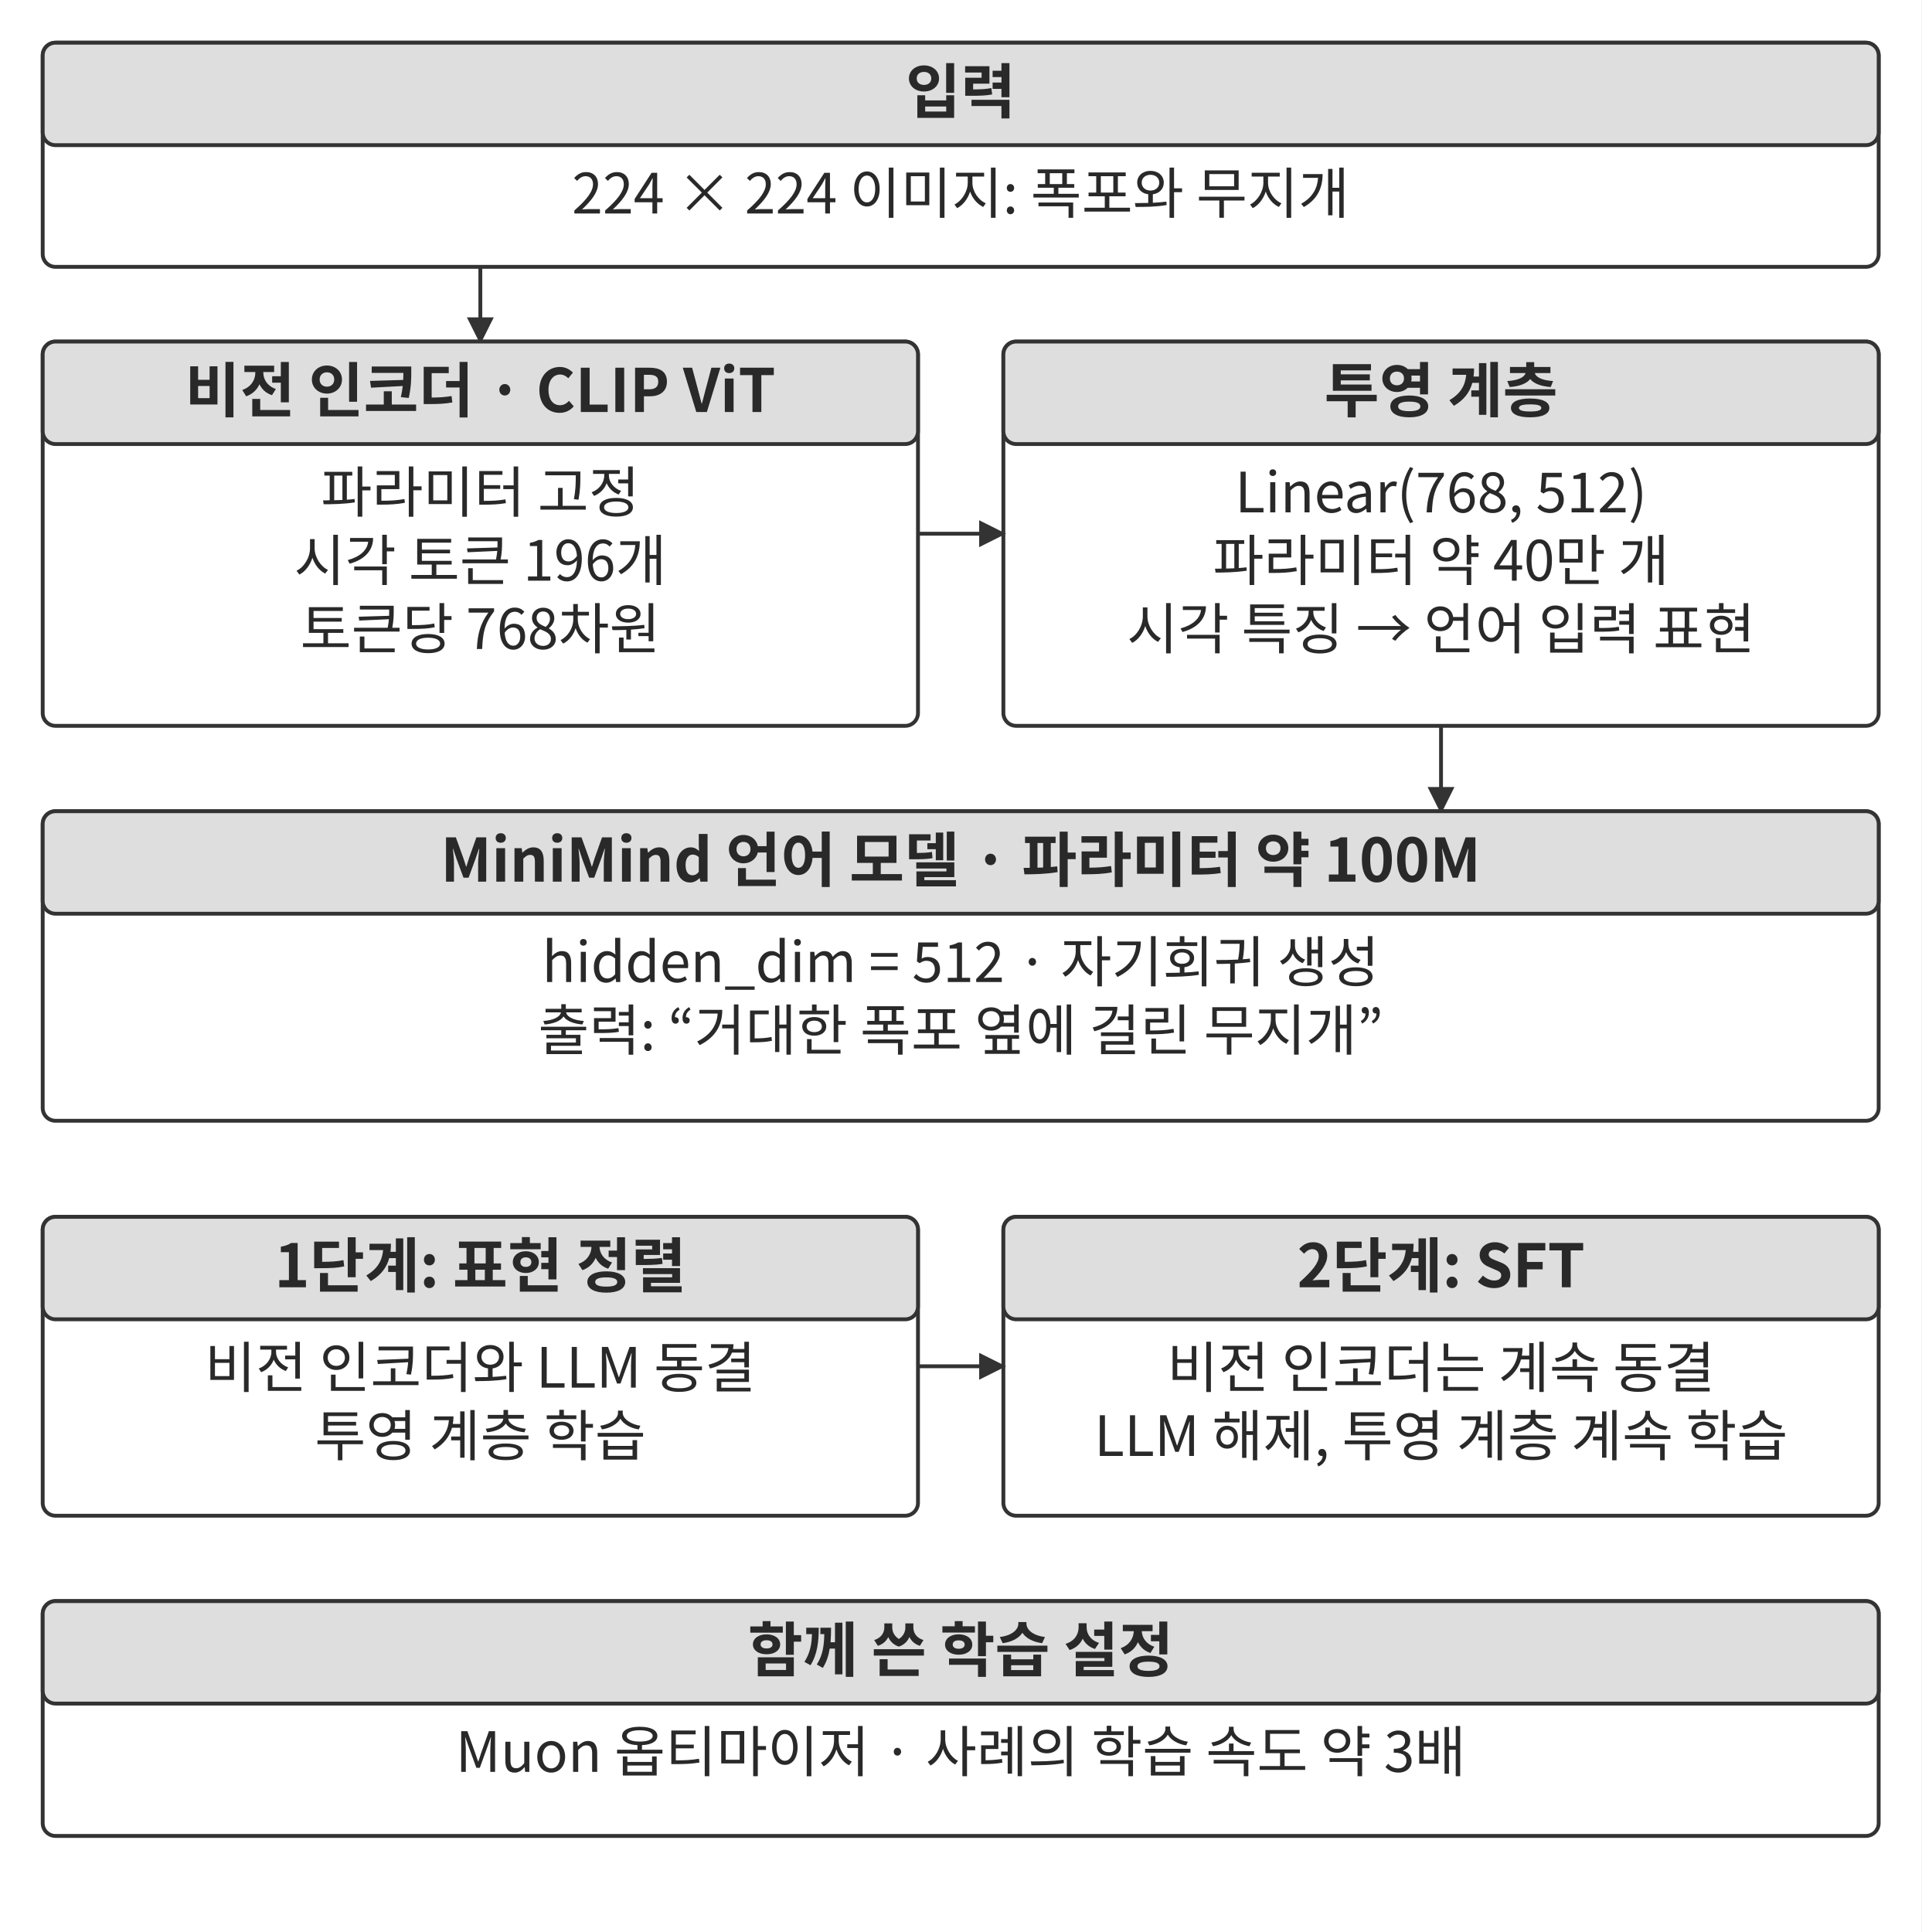
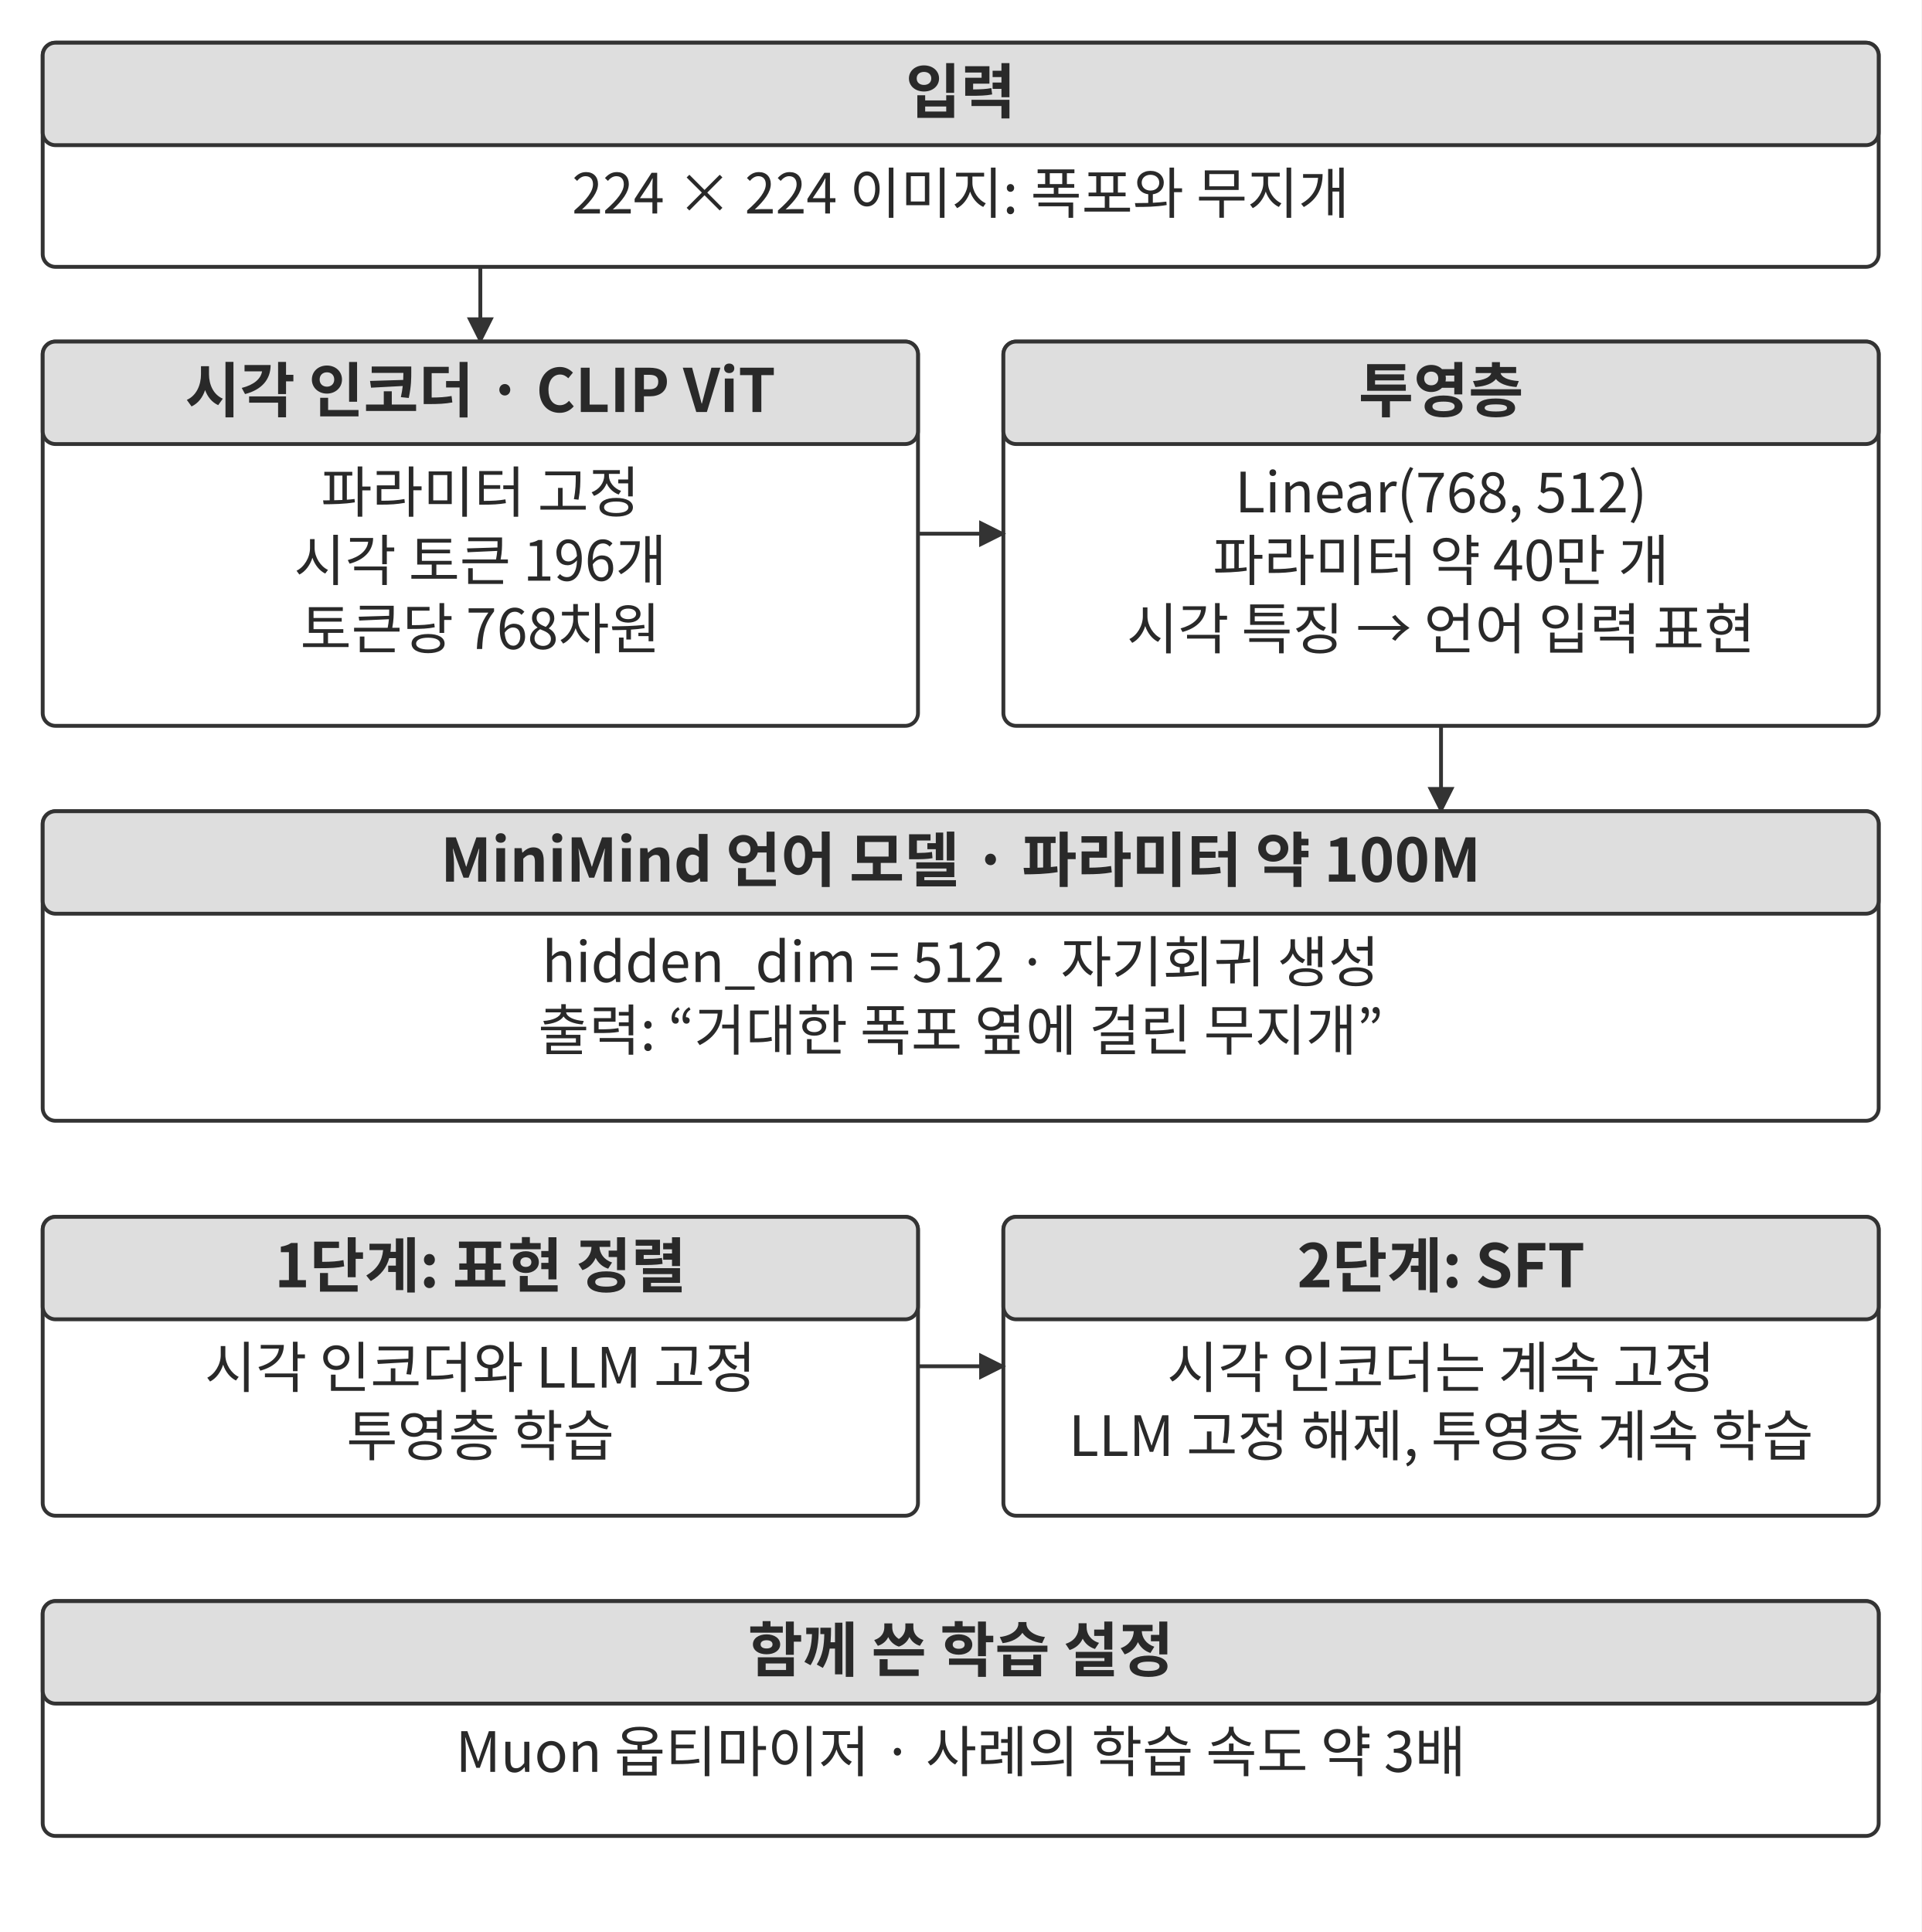
<svg xmlns="http://www.w3.org/2000/svg" width="106.000mm" height="106.589mm" viewBox="0 0 900 905" role="img" aria-labelledby="title desc">
  <defs>
    <marker id="arrow" viewBox="0 0 10 10" refX="9" refY="5" markerWidth="7" markerHeight="7" orient="auto-start-reverse">
      <path d="M0 0 L10 5 L0 10 Z" fill="#333333" />
    </marker>
  </defs>
  <rect width="900" height="905" fill="#ffffff" y="0" />
  <rect x="20" y="20" width="860" height="105" rx="6" fill="#ffffff" stroke="#333333" stroke-width="1.8" />
  <rect x="20" y="20" width="860" height="48" rx="6" fill="#dedede" stroke="#333333" stroke-width="1.8" />
  <text x="450" y="53" text-anchor="middle" font-family="&quot;Noto Sans CJK KR&quot;, &quot;Source Han Sans KR&quot;, &quot;Apple SD Gothic Neo&quot;, &quot;Malgun Gothic&quot;, sans-serif" font-size="28.0" font-weight="700" fill="#292929">입력</text>
  <text x="450" y="100" text-anchor="middle" font-family="&quot;Noto Sans CJK KR&quot;, &quot;Source Han Sans KR&quot;, &quot;Apple SD Gothic Neo&quot;, &quot;Malgun Gothic&quot;, sans-serif" font-size="26.0" font-weight="400" fill="#292929">224 × 224 이미지: 폭포와 무지개</text>
  <path d="M225 125 L225 160" fill="none" stroke="#333333" stroke-width="1.8" marker-end="url(#arrow)" />
  <rect x="20" y="160" width="410" height="180" rx="6" fill="#ffffff" stroke="#333333" stroke-width="1.8" />
  <rect x="20" y="160" width="410" height="48" rx="6" fill="#dedede" stroke="#333333" stroke-width="1.8" />
-   <text x="225" y="193" text-anchor="middle" font-family="&quot;Noto Sans CJK KR&quot;, &quot;Source Han Sans KR&quot;, &quot;Apple SD Gothic Neo&quot;, &quot;Malgun Gothic&quot;, sans-serif" font-size="28.0" font-weight="700" fill="#292929">비전 인코더 · CLIP ViT</text>
+   <text x="225" y="193" text-anchor="middle" font-family="&quot;Noto Sans CJK KR&quot;, &quot;Source Han Sans KR&quot;, &quot;Apple SD Gothic Neo&quot;, &quot;Malgun Gothic&quot;, sans-serif" font-size="28.0" font-weight="700" fill="#292929">시각 인코더 · CLIP ViT</text>
  <text x="225" y="240" text-anchor="middle" font-family="&quot;Noto Sans CJK KR&quot;, &quot;Source Han Sans KR&quot;, &quot;Apple SD Gothic Neo&quot;, &quot;Malgun Gothic&quot;, sans-serif" font-size="26.0" font-weight="400" fill="#292929">파라미터 고정</text>
  <text x="225" y="272" text-anchor="middle" font-family="&quot;Noto Sans CJK KR&quot;, &quot;Source Han Sans KR&quot;, &quot;Apple SD Gothic Neo&quot;, &quot;Malgun Gothic&quot;, sans-serif" font-size="26.0" font-weight="400" fill="#292929">시각 토큰 196개</text>
  <text x="225" y="304" text-anchor="middle" font-family="&quot;Noto Sans CJK KR&quot;, &quot;Source Han Sans KR&quot;, &quot;Apple SD Gothic Neo&quot;, &quot;Malgun Gothic&quot;, sans-serif" font-size="26.0" font-weight="400" fill="#292929">토큰당 768차원</text>
  <rect x="470" y="160" width="410" height="180" rx="6" fill="#ffffff" stroke="#333333" stroke-width="1.8" />
  <rect x="470" y="160" width="410" height="48" rx="6" fill="#dedede" stroke="#333333" stroke-width="1.8" />
-   <text x="675" y="193" text-anchor="middle" font-family="&quot;Noto Sans CJK KR&quot;, &quot;Source Han Sans KR&quot;, &quot;Apple SD Gothic Neo&quot;, &quot;Malgun Gothic&quot;, sans-serif" font-size="28.0" font-weight="700" fill="#292929">투영 계층</text>
+   <text x="675" y="193" text-anchor="middle" font-family="&quot;Noto Sans CJK KR&quot;, &quot;Source Han Sans KR&quot;, &quot;Apple SD Gothic Neo&quot;, &quot;Malgun Gothic&quot;, sans-serif" font-size="28.0" font-weight="700" fill="#292929">투영층</text>
  <text x="675" y="240" text-anchor="middle" font-family="&quot;Noto Sans CJK KR&quot;, &quot;Source Han Sans KR&quot;, &quot;Apple SD Gothic Neo&quot;, &quot;Malgun Gothic&quot;, sans-serif" font-size="26.0" font-weight="400" fill="#292929">Linear(768, 512)</text>
  <text x="675" y="272" text-anchor="middle" font-family="&quot;Noto Sans CJK KR&quot;, &quot;Source Han Sans KR&quot;, &quot;Apple SD Gothic Neo&quot;, &quot;Malgun Gothic&quot;, sans-serif" font-size="26.0" font-weight="400" fill="#292929">파라미터 약 40만 개</text>
  <text x="675" y="304" text-anchor="middle" font-family="&quot;Noto Sans CJK KR&quot;, &quot;Source Han Sans KR&quot;, &quot;Apple SD Gothic Neo&quot;, &quot;Malgun Gothic&quot;, sans-serif" font-size="26.0" font-weight="400" fill="#292929">시각 특징 → 언어 입력 표현</text>
  <path d="M430 250 L470 250" fill="none" stroke="#333333" stroke-width="1.8" marker-end="url(#arrow)" />
  <path d="M675 340 L675 380" fill="none" stroke="#333333" stroke-width="1.8" marker-end="url(#arrow)" />
  <rect x="20" y="380" width="860" height="145" rx="6" fill="#ffffff" stroke="#333333" stroke-width="1.8" />
  <rect x="20" y="380" width="860" height="48" rx="6" fill="#dedede" stroke="#333333" stroke-width="1.8" />
  <text x="450" y="413" text-anchor="middle" font-family="&quot;Noto Sans CJK KR&quot;, &quot;Source Han Sans KR&quot;, &quot;Apple SD Gothic Neo&quot;, &quot;Malgun Gothic&quot;, sans-serif" font-size="28.0" font-weight="700" fill="#292929">MiniMind 언어 모델 · 파라미터 약 100M</text>
  <text x="450" y="460" text-anchor="middle" font-family="&quot;Noto Sans CJK KR&quot;, &quot;Source Han Sans KR&quot;, &quot;Apple SD Gothic Neo&quot;, &quot;Malgun Gothic&quot;, sans-serif" font-size="26.0" font-weight="400" fill="#292929">hidden_dim = 512 · 자기회귀 생성</text>
  <text x="450" y="492" text-anchor="middle" font-family="&quot;Noto Sans CJK KR&quot;, &quot;Source Han Sans KR&quot;, &quot;Apple SD Gothic Neo&quot;, &quot;Malgun Gothic&quot;, sans-serif" font-size="26.0" font-weight="400" fill="#292929">출력: “거대한 폭포 옆에 걸린 무지개”</text>
  <rect x="20" y="570" width="410" height="140" rx="6" fill="#ffffff" stroke="#333333" stroke-width="1.8" />
  <rect x="20" y="570" width="410" height="48" rx="6" fill="#dedede" stroke="#333333" stroke-width="1.8" />
  <text x="225" y="603" text-anchor="middle" font-family="&quot;Noto Sans CJK KR&quot;, &quot;Source Han Sans KR&quot;, &quot;Apple SD Gothic Neo&quot;, &quot;Malgun Gothic&quot;, sans-serif" font-size="28.0" font-weight="700" fill="#292929">1단계: 표현 정렬</text>
-   <text x="225" y="650" text-anchor="middle" font-family="&quot;Noto Sans CJK KR&quot;, &quot;Source Han Sans KR&quot;, &quot;Apple SD Gothic Neo&quot;, &quot;Malgun Gothic&quot;, sans-serif" font-size="26.0" font-weight="400" fill="#292929">비전 인코더와 LLM 동결</text>
-   <text x="225" y="682" text-anchor="middle" font-family="&quot;Noto Sans CJK KR&quot;, &quot;Source Han Sans KR&quot;, &quot;Apple SD Gothic Neo&quot;, &quot;Malgun Gothic&quot;, sans-serif" font-size="26.0" font-weight="400" fill="#292929">투영 계층 학습</text>
+   <text x="225" y="650" text-anchor="middle" font-family="&quot;Noto Sans CJK KR&quot;, &quot;Source Han Sans KR&quot;, &quot;Apple SD Gothic Neo&quot;, &quot;Malgun Gothic&quot;, sans-serif" font-size="26.0" font-weight="400" fill="#292929">시각 인코더와 LLM 고정</text>
+   <text x="225" y="682" text-anchor="middle" font-family="&quot;Noto Sans CJK KR&quot;, &quot;Source Han Sans KR&quot;, &quot;Apple SD Gothic Neo&quot;, &quot;Malgun Gothic&quot;, sans-serif" font-size="26.0" font-weight="400" fill="#292929">투영층 학습</text>
  <rect x="470" y="570" width="410" height="140" rx="6" fill="#ffffff" stroke="#333333" stroke-width="1.8" />
  <rect x="470" y="570" width="410" height="48" rx="6" fill="#dedede" stroke="#333333" stroke-width="1.8" />
  <text x="675" y="603" text-anchor="middle" font-family="&quot;Noto Sans CJK KR&quot;, &quot;Source Han Sans KR&quot;, &quot;Apple SD Gothic Neo&quot;, &quot;Malgun Gothic&quot;, sans-serif" font-size="28.0" font-weight="700" fill="#292929">2단계: SFT</text>
-   <text x="675" y="650" text-anchor="middle" font-family="&quot;Noto Sans CJK KR&quot;, &quot;Source Han Sans KR&quot;, &quot;Apple SD Gothic Neo&quot;, &quot;Malgun Gothic&quot;, sans-serif" font-size="26.0" font-weight="400" fill="#292929">비전 인코더는 계속 동결</text>
-   <text x="675" y="682" text-anchor="middle" font-family="&quot;Noto Sans CJK KR&quot;, &quot;Source Han Sans KR&quot;, &quot;Apple SD Gothic Neo&quot;, &quot;Malgun Gothic&quot;, sans-serif" font-size="26.0" font-weight="400" fill="#292929">LLM 해제, 투영 계층 계속 학습</text>
+   <text x="675" y="650" text-anchor="middle" font-family="&quot;Noto Sans CJK KR&quot;, &quot;Source Han Sans KR&quot;, &quot;Apple SD Gothic Neo&quot;, &quot;Malgun Gothic&quot;, sans-serif" font-size="26.0" font-weight="400" fill="#292929">시각 인코더는 계속 고정</text>
+   <text x="675" y="682" text-anchor="middle" font-family="&quot;Noto Sans CJK KR&quot;, &quot;Source Han Sans KR&quot;, &quot;Apple SD Gothic Neo&quot;, &quot;Malgun Gothic&quot;, sans-serif" font-size="26.0" font-weight="400" fill="#292929">LLM 고정 해제, 투영층 계속 학습</text>
  <path d="M430 640 L470 640" fill="none" stroke="#333333" stroke-width="1.8" marker-end="url(#arrow)" />
  <rect x="20" y="750" width="860" height="110" rx="6" fill="#ffffff" stroke="#333333" stroke-width="1.8" />
  <rect x="20" y="750" width="860" height="48" rx="6" fill="#dedede" stroke="#333333" stroke-width="1.8" />
  <text x="450" y="783" text-anchor="middle" font-family="&quot;Noto Sans CJK KR&quot;, &quot;Source Han Sans KR&quot;, &quot;Apple SD Gothic Neo&quot;, &quot;Malgun Gothic&quot;, sans-serif" font-size="28.0" font-weight="700" fill="#292929">함께 쓴 학습 설정</text>
  <text x="450" y="830" text-anchor="middle" font-family="&quot;Noto Sans CJK KR&quot;, &quot;Source Han Sans KR&quot;, &quot;Apple SD Gothic Neo&quot;, &quot;Malgun Gothic&quot;, sans-serif" font-size="26.0" font-weight="400" fill="#292929">Muon 옵티마이저 · 사례의 학습 속도 약 3배</text>
  <defs />
</svg>
